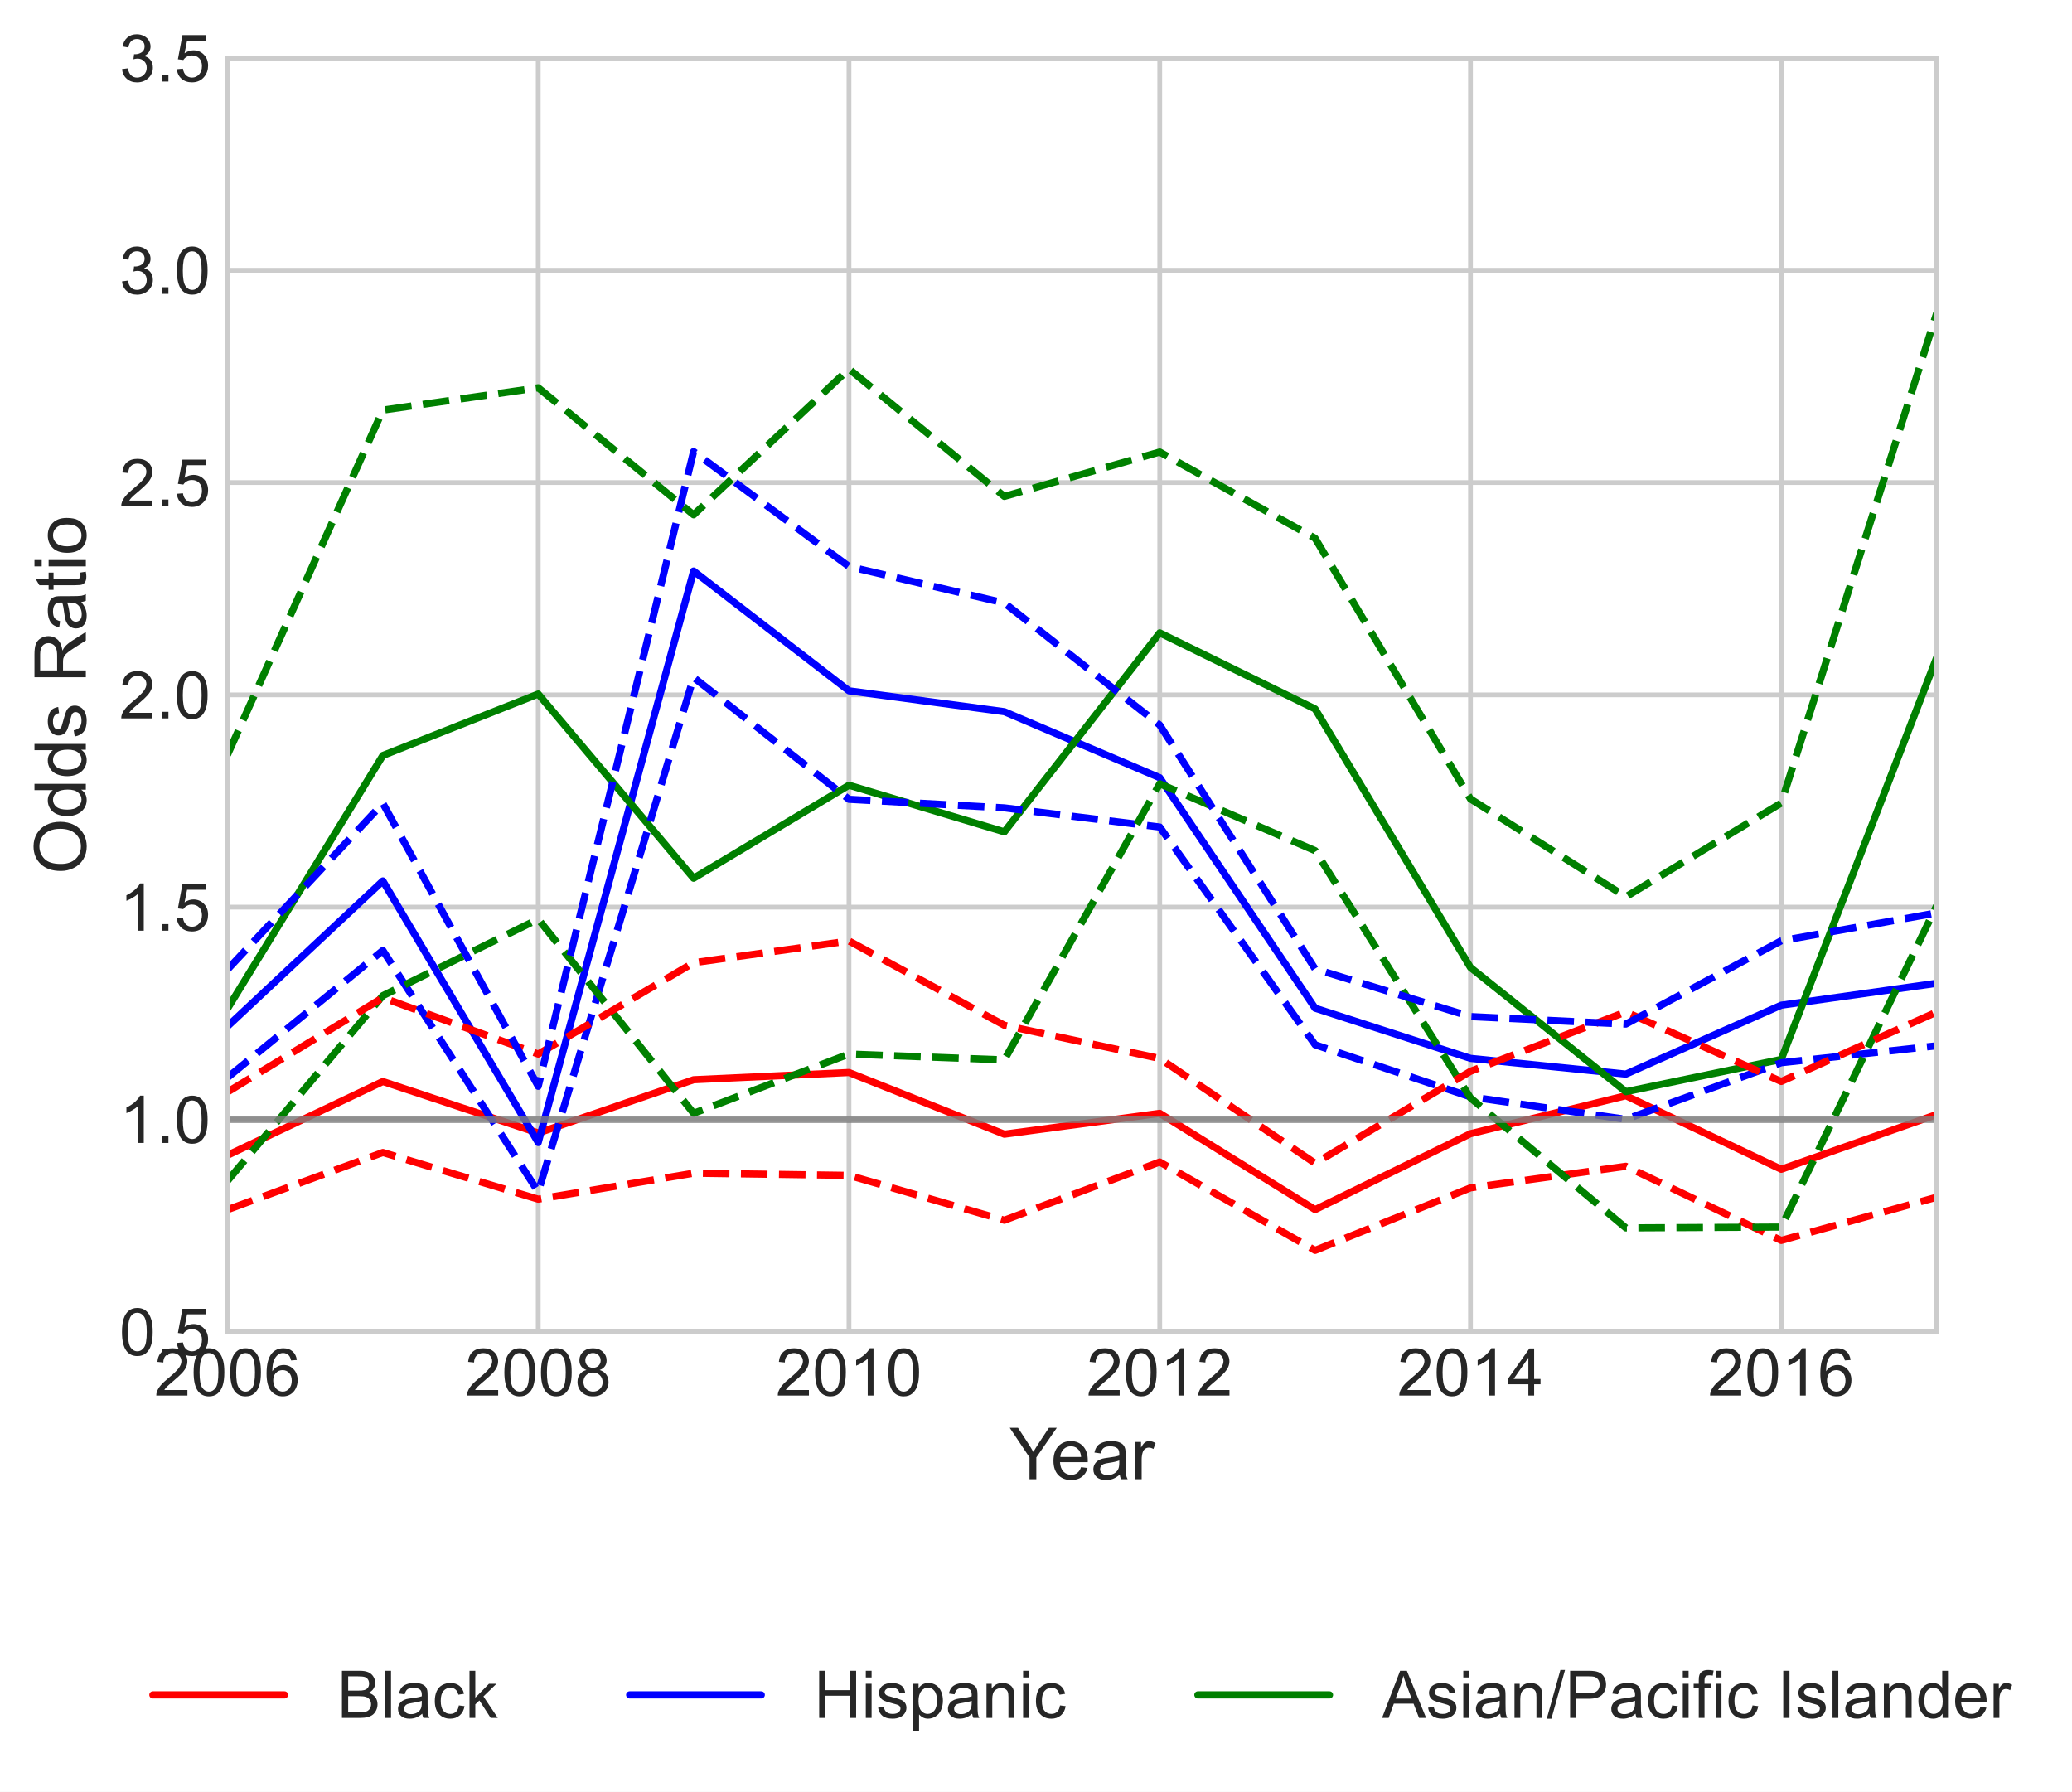
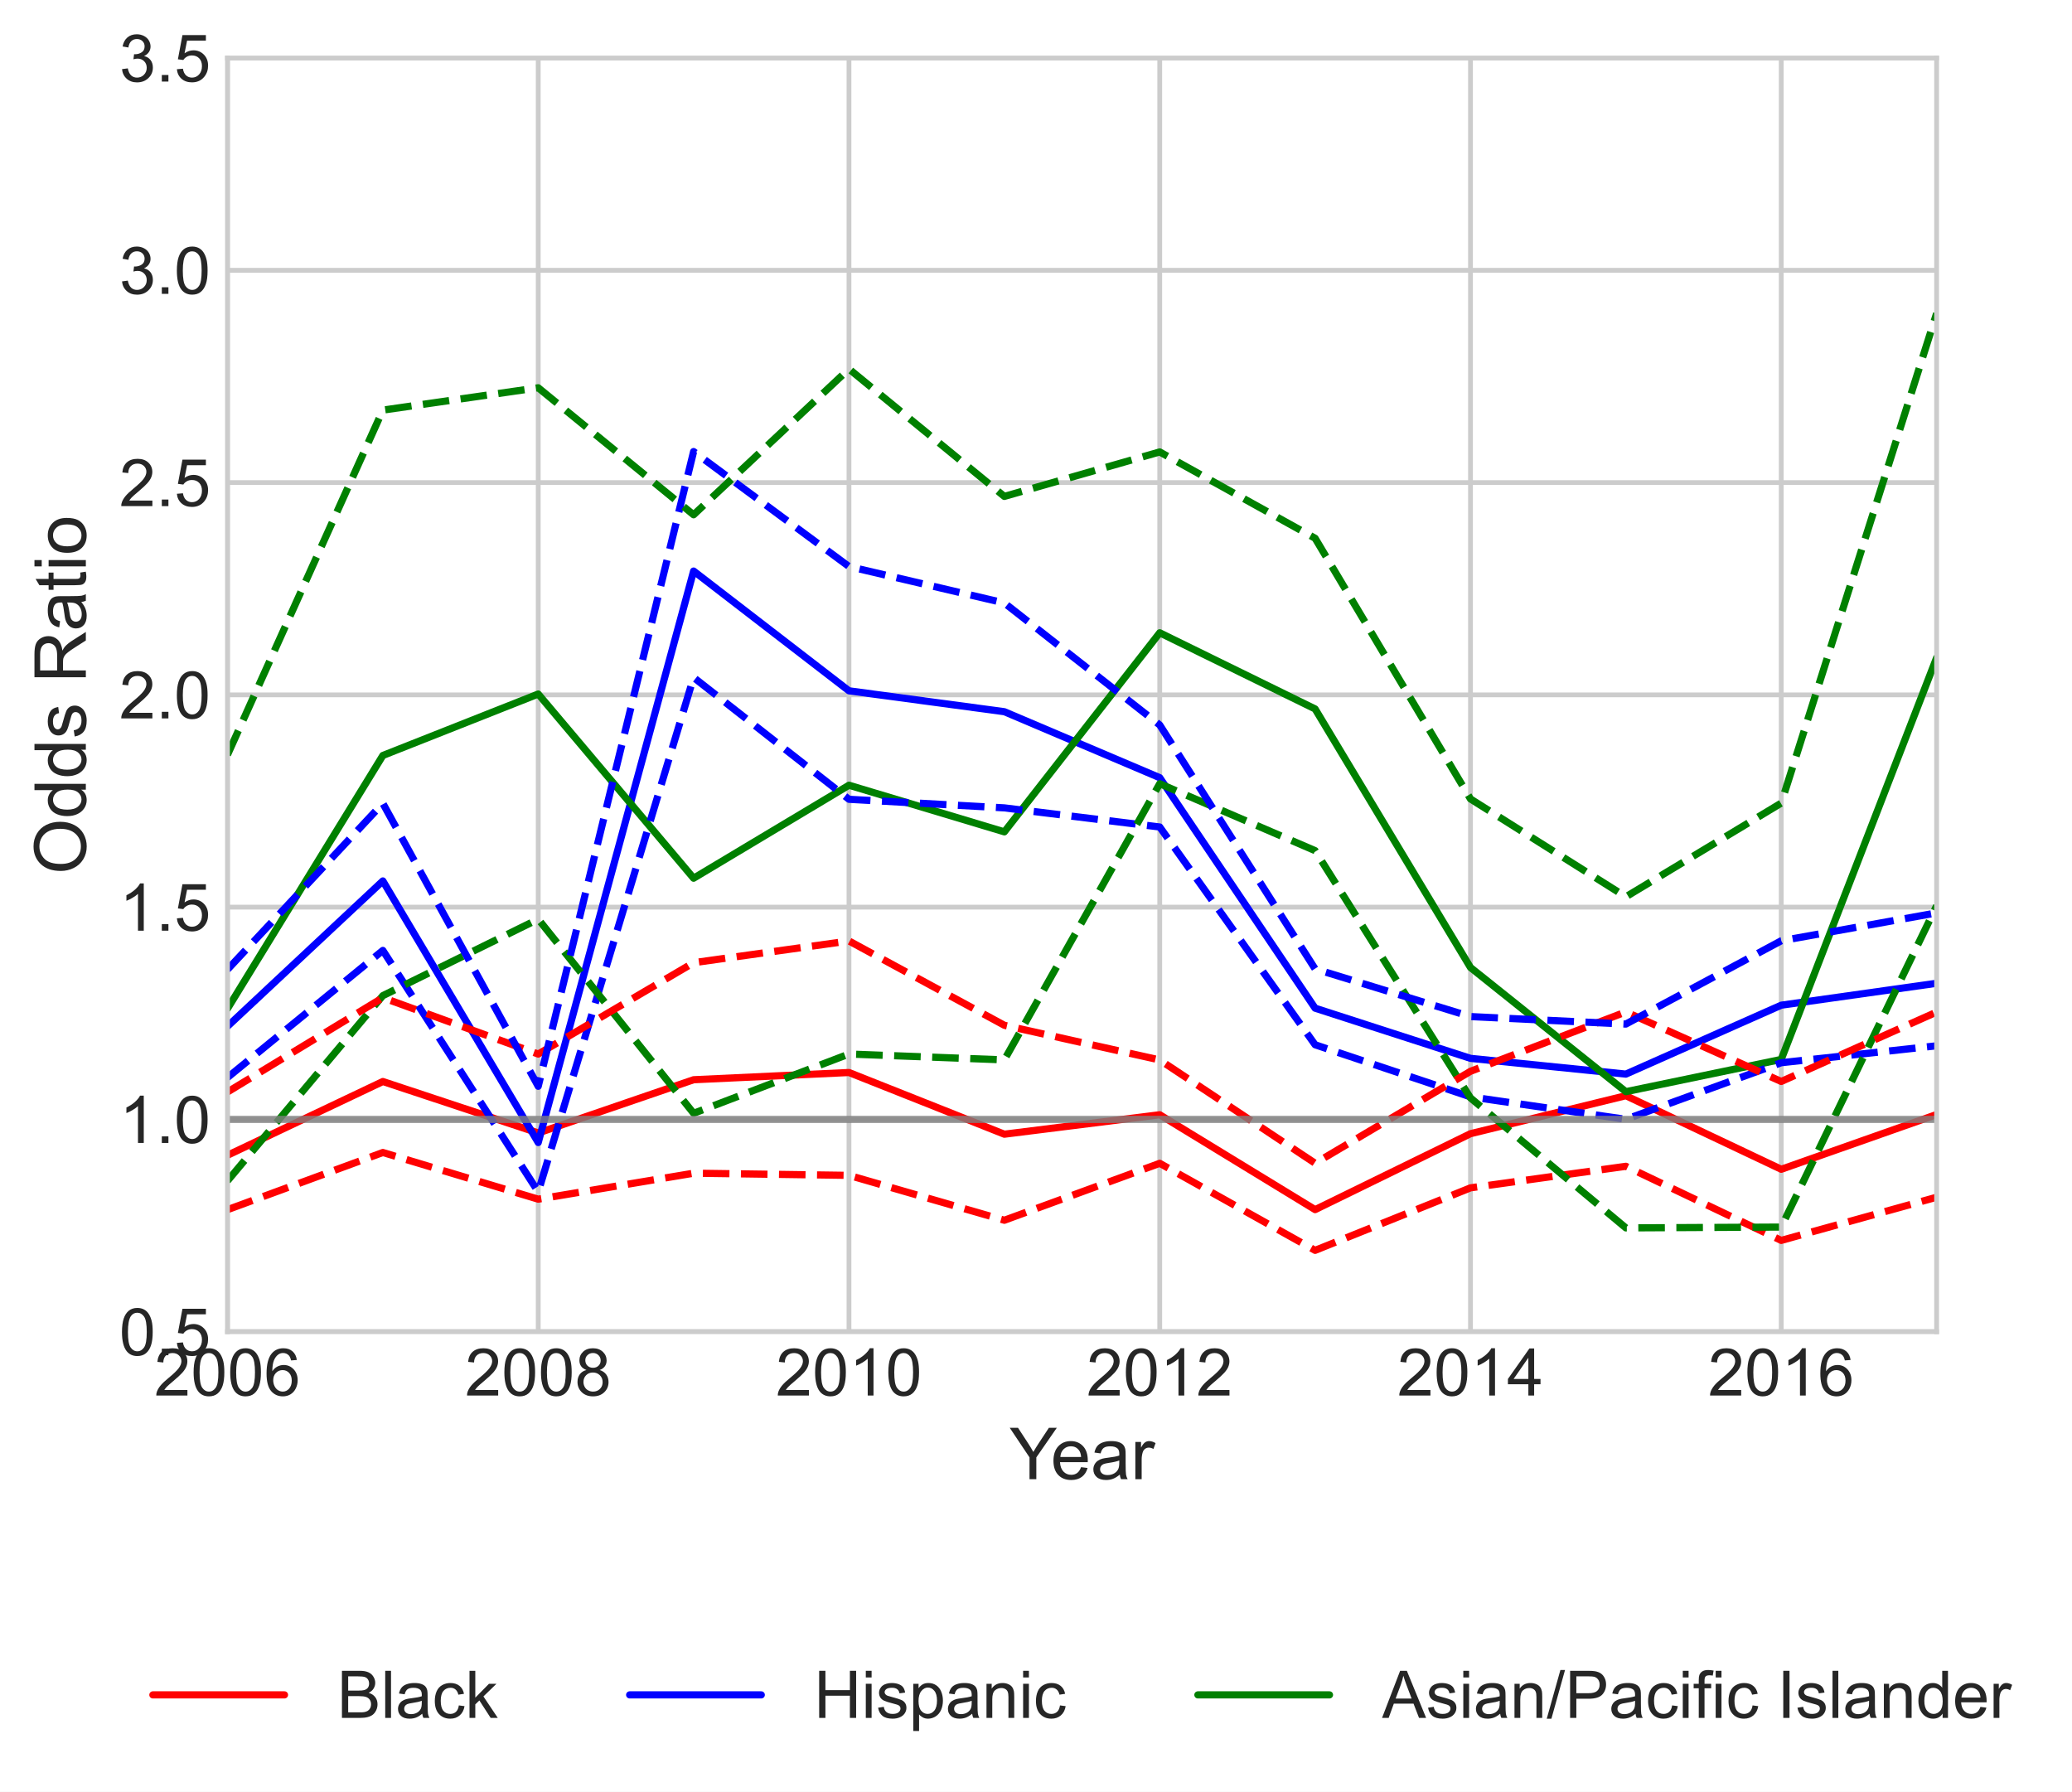
<svg xmlns="http://www.w3.org/2000/svg" xmlns:xlink="http://www.w3.org/1999/xlink" width="432.939pt" height="374.358pt" viewBox="0 0 432.939 374.358" version="1.1">
  <defs>
    <style type="text/css">*{stroke-linejoin: round; stroke-linecap: butt}</style>
  </defs>
  <g id="figure_1">
    <g id="patch_1">
      <path d="M 0 374.358  L 432.939 374.358  L 432.939 0  L 0 0  z " style="fill: #ffffff" />
    </g>
    <g id="axes_1">
      <g id="patch_2">
        <path d="M 47.53 278.233  L 404.65 278.233  L 404.65 12.121  L 47.53 12.121  z " style="fill: #ffffff" />
      </g>
      <g id="matplotlib.axis_1">
        <g id="xtick_1">
          <g id="line2d_1">
-             <path d="M 47.53 278.233  L 47.53 12.121  " clip-path="url(#pc01bcf1399)" style="fill: none; stroke: #cccccc; stroke-linecap: round" />
+             <path d="M 47.53 278.233  L 47.53 12.121  " clip-path="url(#p9bf1ddde35)" style="fill: none; stroke: #cccccc; stroke-linecap: round" />
          </g>
          <g id="text_1">
            <g style="fill: #262626" transform="translate(32.23789 291.575) scale(0.1375 -0.1375)">
              <defs>
                <path id="ArialMT-32" d="M 3222 541  L 3222 0  L 194 0  Q 188 203 259 391  Q 375 700 629 1000  Q 884 1300 1366 1694  Q 2113 2306 2375 2664  Q 2638 3022 2638 3341  Q 2638 3675 2398 3904  Q 2159 4134 1775 4134  Q 1369 4134 1125 3890  Q 881 3647 878 3216  L 300 3275  Q 359 3922 746 4261  Q 1134 4600 1788 4600  Q 2447 4600 2831 4234  Q 3216 3869 3216 3328  Q 3216 3053 3103 2787  Q 2991 2522 2730 2228  Q 2469 1934 1863 1422  Q 1356 997 1212 845  Q 1069 694 975 541  L 3222 541  z " transform="scale(0.015625)" />
                <path id="ArialMT-30" d="M 266 2259  Q 266 3072 433 3567  Q 600 4063 929 4331  Q 1259 4600 1759 4600  Q 2128 4600 2406 4451  Q 2684 4303 2865 4023  Q 3047 3744 3150 3342  Q 3253 2941 3253 2259  Q 3253 1453 3087 958  Q 2922 463 2592 192  Q 2263 -78 1759 -78  Q 1097 -78 719 397  Q 266 969 266 2259  z M 844 2259  Q 844 1131 1108 757  Q 1372 384 1759 384  Q 2147 384 2411 759  Q 2675 1134 2675 2259  Q 2675 3391 2411 3762  Q 2147 4134 1753 4134  Q 1366 4134 1134 3806  Q 844 3388 844 2259  z " transform="scale(0.015625)" />
                <path id="ArialMT-36" d="M 3184 3459  L 2625 3416  Q 2550 3747 2413 3897  Q 2184 4138 1850 4138  Q 1581 4138 1378 3988  Q 1113 3794 959 3422  Q 806 3050 800 2363  Q 1003 2672 1297 2822  Q 1591 2972 1913 2972  Q 2475 2972 2870 2558  Q 3266 2144 3266 1488  Q 3266 1056 3080 686  Q 2894 316 2569 119  Q 2244 -78 1831 -78  Q 1128 -78 684 439  Q 241 956 241 2144  Q 241 3472 731 4075  Q 1159 4600 1884 4600  Q 2425 4600 2770 4297  Q 3116 3994 3184 3459  z M 888 1484  Q 888 1194 1011 928  Q 1134 663 1356 523  Q 1578 384 1822 384  Q 2178 384 2434 671  Q 2691 959 2691 1453  Q 2691 1928 2437 2201  Q 2184 2475 1800 2475  Q 1419 2475 1153 2201  Q 888 1928 888 1484  z " transform="scale(0.015625)" />
              </defs>
              <use xlink:href="#ArialMT-32" />
              <use xlink:href="#ArialMT-30" x="55.615" />
              <use xlink:href="#ArialMT-30" x="111.23" />
              <use xlink:href="#ArialMT-36" x="166.846" />
            </g>
          </g>
        </g>
        <g id="xtick_2">
          <g id="line2d_2">
-             <path d="M 112.461 278.233  L 112.461 12.121  " clip-path="url(#pc01bcf1399)" style="fill: none; stroke: #cccccc; stroke-linecap: round" />
+             <path d="M 112.461 278.233  L 112.461 12.121  " clip-path="url(#p9bf1ddde35)" style="fill: none; stroke: #cccccc; stroke-linecap: round" />
          </g>
          <g id="text_2">
            <g style="fill: #262626" transform="translate(97.1688 291.575) scale(0.1375 -0.1375)">
              <defs>
                <path id="ArialMT-38" d="M 1131 2484  Q 781 2613 612 2850  Q 444 3088 444 3419  Q 444 3919 803 4259  Q 1163 4600 1759 4600  Q 2359 4600 2725 4251  Q 3091 3903 3091 3403  Q 3091 3084 2923 2848  Q 2756 2613 2416 2484  Q 2838 2347 3058 2040  Q 3278 1734 3278 1309  Q 3278 722 2862 322  Q 2447 -78 1769 -78  Q 1091 -78 675 323  Q 259 725 259 1325  Q 259 1772 486 2073  Q 713 2375 1131 2484  z M 1019 3438  Q 1019 3113 1228 2906  Q 1438 2700 1772 2700  Q 2097 2700 2305 2904  Q 2513 3109 2513 3406  Q 2513 3716 2298 3927  Q 2084 4138 1766 4138  Q 1444 4138 1231 3931  Q 1019 3725 1019 3438  z M 838 1322  Q 838 1081 952 856  Q 1066 631 1291 507  Q 1516 384 1775 384  Q 2178 384 2440 643  Q 2703 903 2703 1303  Q 2703 1709 2433 1975  Q 2163 2241 1756 2241  Q 1359 2241 1098 1978  Q 838 1716 838 1322  z " transform="scale(0.015625)" />
              </defs>
              <use xlink:href="#ArialMT-32" />
              <use xlink:href="#ArialMT-30" x="55.615" />
              <use xlink:href="#ArialMT-30" x="111.23" />
              <use xlink:href="#ArialMT-38" x="166.846" />
            </g>
          </g>
        </g>
        <g id="xtick_3">
          <g id="line2d_3">
-             <path d="M 177.392 278.233  L 177.392 12.121  " clip-path="url(#pc01bcf1399)" style="fill: none; stroke: #cccccc; stroke-linecap: round" />
+             <path d="M 177.392 278.233  L 177.392 12.121  " clip-path="url(#p9bf1ddde35)" style="fill: none; stroke: #cccccc; stroke-linecap: round" />
          </g>
          <g id="text_3">
            <g style="fill: #262626" transform="translate(162.0997 291.575) scale(0.1375 -0.1375)">
              <defs>
                <path id="ArialMT-31" d="M 2384 0  L 1822 0  L 1822 3584  Q 1619 3391 1289 3197  Q 959 3003 697 2906  L 697 3450  Q 1169 3672 1522 3987  Q 1875 4303 2022 4600  L 2384 4600  L 2384 0  z " transform="scale(0.015625)" />
              </defs>
              <use xlink:href="#ArialMT-32" />
              <use xlink:href="#ArialMT-30" x="55.615" />
              <use xlink:href="#ArialMT-31" x="111.23" />
              <use xlink:href="#ArialMT-30" x="166.846" />
            </g>
          </g>
        </g>
        <g id="xtick_4">
          <g id="line2d_4">
-             <path d="M 242.323 278.233  L 242.323 12.121  " clip-path="url(#pc01bcf1399)" style="fill: none; stroke: #cccccc; stroke-linecap: round" />
+             <path d="M 242.323 278.233  L 242.323 12.121  " clip-path="url(#p9bf1ddde35)" style="fill: none; stroke: #cccccc; stroke-linecap: round" />
          </g>
          <g id="text_4">
            <g style="fill: #262626" transform="translate(227.0306 291.575) scale(0.1375 -0.1375)">
              <use xlink:href="#ArialMT-32" />
              <use xlink:href="#ArialMT-30" x="55.615" />
              <use xlink:href="#ArialMT-31" x="111.23" />
              <use xlink:href="#ArialMT-32" x="166.846" />
            </g>
          </g>
        </g>
        <g id="xtick_5">
          <g id="line2d_5">
-             <path d="M 307.254 278.233  L 307.254 12.121  " clip-path="url(#pc01bcf1399)" style="fill: none; stroke: #cccccc; stroke-linecap: round" />
+             <path d="M 307.254 278.233  L 307.254 12.121  " clip-path="url(#p9bf1ddde35)" style="fill: none; stroke: #cccccc; stroke-linecap: round" />
          </g>
          <g id="text_5">
            <g style="fill: #262626" transform="translate(291.9615 291.575) scale(0.1375 -0.1375)">
              <defs>
                <path id="ArialMT-34" d="M 2069 0  L 2069 1097  L 81 1097  L 81 1613  L 2172 4581  L 2631 4581  L 2631 1613  L 3250 1613  L 3250 1097  L 2631 1097  L 2631 0  L 2069 0  z M 2069 1613  L 2069 3678  L 634 1613  L 2069 1613  z " transform="scale(0.015625)" />
              </defs>
              <use xlink:href="#ArialMT-32" />
              <use xlink:href="#ArialMT-30" x="55.615" />
              <use xlink:href="#ArialMT-31" x="111.23" />
              <use xlink:href="#ArialMT-34" x="166.846" />
            </g>
          </g>
        </g>
        <g id="xtick_6">
          <g id="line2d_6">
-             <path d="M 372.185 278.233  L 372.185 12.121  " clip-path="url(#pc01bcf1399)" style="fill: none; stroke: #cccccc; stroke-linecap: round" />
+             <path d="M 372.185 278.233  L 372.185 12.121  " clip-path="url(#p9bf1ddde35)" style="fill: none; stroke: #cccccc; stroke-linecap: round" />
          </g>
          <g id="text_6">
            <g style="fill: #262626" transform="translate(356.8924 291.575) scale(0.1375 -0.1375)">
              <use xlink:href="#ArialMT-32" />
              <use xlink:href="#ArialMT-30" x="55.615" />
              <use xlink:href="#ArialMT-31" x="111.23" />
              <use xlink:href="#ArialMT-36" x="166.846" />
            </g>
          </g>
        </g>
        <g id="text_7">
          <g style="fill: #262626" transform="translate(210.9334 309.0445) scale(0.15 -0.15)">
            <defs>
              <path id="ArialMT-59" d="M 1784 0  L 1784 1941  L 19 4581  L 756 4581  L 1659 3200  Q 1909 2813 2125 2425  Q 2331 2784 2625 3234  L 3513 4581  L 4219 4581  L 2391 1941  L 2391 0  L 1784 0  z " transform="scale(0.015625)" />
              <path id="ArialMT-65" d="M 2694 1069  L 3275 997  Q 3138 488 2766 206  Q 2394 -75 1816 -75  Q 1088 -75 661 373  Q 234 822 234 1631  Q 234 2469 665 2931  Q 1097 3394 1784 3394  Q 2450 3394 2872 2941  Q 3294 2488 3294 1666  Q 3294 1616 3291 1516  L 816 1516  Q 847 969 1125 678  Q 1403 388 1819 388  Q 2128 388 2347 550  Q 2566 713 2694 1069  z M 847 1978  L 2700 1978  Q 2663 2397 2488 2606  Q 2219 2931 1791 2931  Q 1403 2931 1139 2672  Q 875 2413 847 1978  z " transform="scale(0.015625)" />
              <path id="ArialMT-61" d="M 2588 409  Q 2275 144 1986 34  Q 1697 -75 1366 -75  Q 819 -75 525 192  Q 231 459 231 875  Q 231 1119 342 1320  Q 453 1522 633 1644  Q 813 1766 1038 1828  Q 1203 1872 1538 1913  Q 2219 1994 2541 2106  Q 2544 2222 2544 2253  Q 2544 2597 2384 2738  Q 2169 2928 1744 2928  Q 1347 2928 1158 2789  Q 969 2650 878 2297  L 328 2372  Q 403 2725 575 2942  Q 747 3159 1072 3276  Q 1397 3394 1825 3394  Q 2250 3394 2515 3294  Q 2781 3194 2906 3042  Q 3031 2891 3081 2659  Q 3109 2516 3109 2141  L 3109 1391  Q 3109 606 3145 398  Q 3181 191 3288 0  L 2700 0  Q 2613 175 2588 409  z M 2541 1666  Q 2234 1541 1622 1453  Q 1275 1403 1131 1340  Q 988 1278 909 1158  Q 831 1038 831 891  Q 831 666 1001 516  Q 1172 366 1500 366  Q 1825 366 2078 508  Q 2331 650 2450 897  Q 2541 1088 2541 1459  L 2541 1666  z " transform="scale(0.015625)" />
              <path id="ArialMT-72" d="M 416 0  L 416 3319  L 922 3319  L 922 2816  Q 1116 3169 1280 3281  Q 1444 3394 1641 3394  Q 1925 3394 2219 3213  L 2025 2691  Q 1819 2813 1613 2813  Q 1428 2813 1281 2702  Q 1134 2591 1072 2394  Q 978 2094 978 1738  L 978 0  L 416 0  z " transform="scale(0.015625)" />
            </defs>
            <use xlink:href="#ArialMT-59" />
            <use xlink:href="#ArialMT-65" x="57.574" />
            <use xlink:href="#ArialMT-61" x="113.189" />
            <use xlink:href="#ArialMT-72" x="168.805" />
          </g>
        </g>
      </g>
      <g id="matplotlib.axis_2">
        <g id="ytick_1">
          <g id="line2d_7">
-             <path d="M 47.53 278.233  L 404.65 278.233  " clip-path="url(#pc01bcf1399)" style="fill: none; stroke: #cccccc; stroke-linecap: round" />
+             <path d="M 47.53 278.233  L 404.65 278.233  " clip-path="url(#p9bf1ddde35)" style="fill: none; stroke: #cccccc; stroke-linecap: round" />
          </g>
          <g id="text_8">
            <g style="fill: #262626" transform="translate(24.91797 283.154) scale(0.1375 -0.1375)">
              <defs>
                <path id="ArialMT-2e" d="M 581 0  L 581 641  L 1222 641  L 1222 0  L 581 0  z " transform="scale(0.015625)" />
                <path id="ArialMT-35" d="M 266 1200  L 856 1250  Q 922 819 1161 601  Q 1400 384 1738 384  Q 2144 384 2425 690  Q 2706 997 2706 1503  Q 2706 1984 2436 2262  Q 2166 2541 1728 2541  Q 1456 2541 1237 2417  Q 1019 2294 894 2097  L 366 2166  L 809 4519  L 3088 4519  L 3088 3981  L 1259 3981  L 1013 2750  Q 1425 3038 1878 3038  Q 2478 3038 2890 2622  Q 3303 2206 3303 1553  Q 3303 931 2941 478  Q 2500 -78 1738 -78  Q 1113 -78 717 272  Q 322 622 266 1200  z " transform="scale(0.015625)" />
              </defs>
              <use xlink:href="#ArialMT-30" />
              <use xlink:href="#ArialMT-2e" x="55.615" />
              <use xlink:href="#ArialMT-35" x="83.398" />
            </g>
          </g>
        </g>
        <g id="ytick_2">
          <g id="line2d_8">
-             <path d="M 47.53 233.881  L 404.65 233.881  " clip-path="url(#pc01bcf1399)" style="fill: none; stroke: #cccccc; stroke-linecap: round" />
+             <path d="M 47.53 233.881  L 404.65 233.881  " clip-path="url(#p9bf1ddde35)" style="fill: none; stroke: #cccccc; stroke-linecap: round" />
          </g>
          <g id="text_9">
            <g style="fill: #262626" transform="translate(24.91797 238.802) scale(0.1375 -0.1375)">
              <use xlink:href="#ArialMT-31" />
              <use xlink:href="#ArialMT-2e" x="55.615" />
              <use xlink:href="#ArialMT-30" x="83.398" />
            </g>
          </g>
        </g>
        <g id="ytick_3">
          <g id="line2d_9">
-             <path d="M 47.53 189.529  L 404.65 189.529  " clip-path="url(#pc01bcf1399)" style="fill: none; stroke: #cccccc; stroke-linecap: round" />
+             <path d="M 47.53 189.529  L 404.65 189.529  " clip-path="url(#p9bf1ddde35)" style="fill: none; stroke: #cccccc; stroke-linecap: round" />
          </g>
          <g id="text_10">
            <g style="fill: #262626" transform="translate(24.91797 194.45) scale(0.1375 -0.1375)">
              <use xlink:href="#ArialMT-31" />
              <use xlink:href="#ArialMT-2e" x="55.615" />
              <use xlink:href="#ArialMT-35" x="83.398" />
            </g>
          </g>
        </g>
        <g id="ytick_4">
          <g id="line2d_10">
-             <path d="M 47.53 145.177  L 404.65 145.177  " clip-path="url(#pc01bcf1399)" style="fill: none; stroke: #cccccc; stroke-linecap: round" />
+             <path d="M 47.53 145.177  L 404.65 145.177  " clip-path="url(#p9bf1ddde35)" style="fill: none; stroke: #cccccc; stroke-linecap: round" />
          </g>
          <g id="text_11">
            <g style="fill: #262626" transform="translate(24.91797 150.098) scale(0.1375 -0.1375)">
              <use xlink:href="#ArialMT-32" />
              <use xlink:href="#ArialMT-2e" x="55.615" />
              <use xlink:href="#ArialMT-30" x="83.398" />
            </g>
          </g>
        </g>
        <g id="ytick_5">
          <g id="line2d_11">
-             <path d="M 47.53 100.825  L 404.65 100.825  " clip-path="url(#pc01bcf1399)" style="fill: none; stroke: #cccccc; stroke-linecap: round" />
+             <path d="M 47.53 100.825  L 404.65 100.825  " clip-path="url(#p9bf1ddde35)" style="fill: none; stroke: #cccccc; stroke-linecap: round" />
          </g>
          <g id="text_12">
            <g style="fill: #262626" transform="translate(24.91797 105.746) scale(0.1375 -0.1375)">
              <use xlink:href="#ArialMT-32" />
              <use xlink:href="#ArialMT-2e" x="55.615" />
              <use xlink:href="#ArialMT-35" x="83.398" />
            </g>
          </g>
        </g>
        <g id="ytick_6">
          <g id="line2d_12">
-             <path d="M 47.53 56.473  L 404.65 56.473  " clip-path="url(#pc01bcf1399)" style="fill: none; stroke: #cccccc; stroke-linecap: round" />
+             <path d="M 47.53 56.473  L 404.65 56.473  " clip-path="url(#p9bf1ddde35)" style="fill: none; stroke: #cccccc; stroke-linecap: round" />
          </g>
          <g id="text_13">
            <g style="fill: #262626" transform="translate(24.91797 61.39399) scale(0.1375 -0.1375)">
              <defs>
                <path id="ArialMT-33" d="M 269 1209  L 831 1284  Q 928 806 1161 595  Q 1394 384 1728 384  Q 2125 384 2398 659  Q 2672 934 2672 1341  Q 2672 1728 2419 1979  Q 2166 2231 1775 2231  Q 1616 2231 1378 2169  L 1441 2663  Q 1497 2656 1531 2656  Q 1891 2656 2178 2843  Q 2466 3031 2466 3422  Q 2466 3731 2256 3934  Q 2047 4138 1716 4138  Q 1388 4138 1169 3931  Q 950 3725 888 3313  L 325 3413  Q 428 3978 793 4289  Q 1159 4600 1703 4600  Q 2078 4600 2393 4439  Q 2709 4278 2876 4000  Q 3044 3722 3044 3409  Q 3044 3113 2884 2869  Q 2725 2625 2413 2481  Q 2819 2388 3044 2092  Q 3269 1797 3269 1353  Q 3269 753 2831 336  Q 2394 -81 1725 -81  Q 1122 -81 723 278  Q 325 638 269 1209  z " transform="scale(0.015625)" />
              </defs>
              <use xlink:href="#ArialMT-33" />
              <use xlink:href="#ArialMT-2e" x="55.615" />
              <use xlink:href="#ArialMT-30" x="83.398" />
            </g>
          </g>
        </g>
        <g id="ytick_7">
          <g id="line2d_13">
-             <path d="M 47.53 12.121  L 404.65 12.121  " clip-path="url(#pc01bcf1399)" style="fill: none; stroke: #cccccc; stroke-linecap: round" />
+             <path d="M 47.53 12.121  L 404.65 12.121  " clip-path="url(#p9bf1ddde35)" style="fill: none; stroke: #cccccc; stroke-linecap: round" />
          </g>
          <g id="text_14">
            <g style="fill: #262626" transform="translate(24.91797 17.04199) scale(0.1375 -0.1375)">
              <use xlink:href="#ArialMT-33" />
              <use xlink:href="#ArialMT-2e" x="55.615" />
              <use xlink:href="#ArialMT-35" x="83.398" />
            </g>
          </g>
        </g>
        <g id="text_15">
          <g style="fill: #262626" transform="translate(17.93672 182.6934) rotate(-90) scale(0.15 -0.15)">
            <defs>
              <path id="ArialMT-4f" d="M 309 2231  Q 309 3372 921 4017  Q 1534 4663 2503 4663  Q 3138 4663 3647 4359  Q 4156 4056 4423 3514  Q 4691 2972 4691 2284  Q 4691 1588 4409 1038  Q 4128 488 3612 205  Q 3097 -78 2500 -78  Q 1853 -78 1343 234  Q 834 547 571 1087  Q 309 1628 309 2231  z M 934 2222  Q 934 1394 1379 917  Q 1825 441 2497 441  Q 3181 441 3623 922  Q 4066 1403 4066 2288  Q 4066 2847 3877 3264  Q 3688 3681 3323 3911  Q 2959 4141 2506 4141  Q 1863 4141 1398 3698  Q 934 3256 934 2222  z " transform="scale(0.015625)" />
              <path id="ArialMT-64" d="M 2575 0  L 2575 419  Q 2259 -75 1647 -75  Q 1250 -75 917 144  Q 584 363 401 755  Q 219 1147 219 1656  Q 219 2153 384 2558  Q 550 2963 881 3178  Q 1213 3394 1622 3394  Q 1922 3394 2156 3267  Q 2391 3141 2538 2938  L 2538 4581  L 3097 4581  L 3097 0  L 2575 0  z M 797 1656  Q 797 1019 1065 703  Q 1334 388 1700 388  Q 2069 388 2326 689  Q 2584 991 2584 1609  Q 2584 2291 2321 2609  Q 2059 2928 1675 2928  Q 1300 2928 1048 2622  Q 797 2316 797 1656  z " transform="scale(0.015625)" />
              <path id="ArialMT-73" d="M 197 991  L 753 1078  Q 800 744 1014 566  Q 1228 388 1613 388  Q 2000 388 2187 545  Q 2375 703 2375 916  Q 2375 1106 2209 1216  Q 2094 1291 1634 1406  Q 1016 1563 777 1677  Q 538 1791 414 1992  Q 291 2194 291 2438  Q 291 2659 392 2848  Q 494 3038 669 3163  Q 800 3259 1026 3326  Q 1253 3394 1513 3394  Q 1903 3394 2198 3281  Q 2494 3169 2634 2976  Q 2775 2784 2828 2463  L 2278 2388  Q 2241 2644 2061 2787  Q 1881 2931 1553 2931  Q 1166 2931 1000 2803  Q 834 2675 834 2503  Q 834 2394 903 2306  Q 972 2216 1119 2156  Q 1203 2125 1616 2013  Q 2213 1853 2448 1751  Q 2684 1650 2818 1456  Q 2953 1263 2953 975  Q 2953 694 2789 445  Q 2625 197 2315 61  Q 2006 -75 1616 -75  Q 969 -75 630 194  Q 291 463 197 991  z " transform="scale(0.015625)" />
              <path id="ArialMT-20" transform="scale(0.015625)" />
              <path id="ArialMT-52" d="M 503 0  L 503 4581  L 2534 4581  Q 3147 4581 3465 4457  Q 3784 4334 3975 4021  Q 4166 3709 4166 3331  Q 4166 2844 3850 2509  Q 3534 2175 2875 2084  Q 3116 1969 3241 1856  Q 3506 1613 3744 1247  L 4541 0  L 3778 0  L 3172 953  Q 2906 1366 2734 1584  Q 2563 1803 2427 1890  Q 2291 1978 2150 2013  Q 2047 2034 1813 2034  L 1109 2034  L 1109 0  L 503 0  z M 1109 2559  L 2413 2559  Q 2828 2559 3062 2645  Q 3297 2731 3419 2920  Q 3541 3109 3541 3331  Q 3541 3656 3305 3865  Q 3069 4075 2559 4075  L 1109 4075  L 1109 2559  z " transform="scale(0.015625)" />
              <path id="ArialMT-74" d="M 1650 503  L 1731 6  Q 1494 -44 1306 -44  Q 1000 -44 831 53  Q 663 150 594 308  Q 525 466 525 972  L 525 2881  L 113 2881  L 113 3319  L 525 3319  L 525 4141  L 1084 4478  L 1084 3319  L 1650 3319  L 1650 2881  L 1084 2881  L 1084 941  Q 1084 700 1114 631  Q 1144 563 1211 522  Q 1278 481 1403 481  Q 1497 481 1650 503  z " transform="scale(0.015625)" />
              <path id="ArialMT-69" d="M 425 3934  L 425 4581  L 988 4581  L 988 3934  L 425 3934  z M 425 0  L 425 3319  L 988 3319  L 988 0  L 425 0  z " transform="scale(0.015625)" />
              <path id="ArialMT-6f" d="M 213 1659  Q 213 2581 725 3025  Q 1153 3394 1769 3394  Q 2453 3394 2887 2945  Q 3322 2497 3322 1706  Q 3322 1066 3130 698  Q 2938 331 2570 128  Q 2203 -75 1769 -75  Q 1072 -75 642 372  Q 213 819 213 1659  z M 791 1659  Q 791 1022 1069 705  Q 1347 388 1769 388  Q 2188 388 2466 706  Q 2744 1025 2744 1678  Q 2744 2294 2464 2611  Q 2184 2928 1769 2928  Q 1347 2928 1069 2612  Q 791 2297 791 1659  z " transform="scale(0.015625)" />
            </defs>
            <use xlink:href="#ArialMT-4f" />
            <use xlink:href="#ArialMT-64" x="77.783" />
            <use xlink:href="#ArialMT-64" x="133.398" />
            <use xlink:href="#ArialMT-73" x="189.014" />
            <use xlink:href="#ArialMT-20" x="239.014" />
            <use xlink:href="#ArialMT-52" x="266.797" />
            <use xlink:href="#ArialMT-61" x="339.014" />
            <use xlink:href="#ArialMT-74" x="394.629" />
            <use xlink:href="#ArialMT-69" x="422.412" />
            <use xlink:href="#ArialMT-6f" x="444.629" />
          </g>
        </g>
      </g>
      <g id="PolyCollection_1" />
      <g id="PolyCollection_2" />
      <g id="PolyCollection_3" />
      <g id="PolyCollection_4" />
      <g id="PolyCollection_5" />
      <g id="PolyCollection_6" />
      <g id="PolyCollection_7" />
      <g id="PolyCollection_8" />
      <g id="PolyCollection_9" />
      <g id="line2d_14">
-         <path d="M 47.53 241.374  L 79.996 225.963  L 112.461 236.715  L 144.927 225.59  L 177.392 224.08  L 209.858 236.97  L 242.323 232.611  L 274.789 252.729  L 307.254 236.865  L 339.72 228.925  L 372.185 244.3  L 404.65 232.858  " clip-path="url(#pc01bcf1399)" style="fill: none; stroke: #ff0000; stroke-width: 1.5; stroke-linecap: round" />
+         <path d="M 47.53 241.374  L 79.996 225.963  L 112.461 236.715  L 144.927 225.59  L 177.392 224.08  L 209.858 236.97  L 242.323 232.906  L 274.789 252.729  L 307.254 236.865  L 339.72 228.925  L 372.185 244.3  L 404.65 232.858  " clip-path="url(#p9bf1ddde35)" style="fill: none; stroke: #ff0000; stroke-width: 1.5; stroke-linecap: round" />
      </g>
      <g id="line2d_15">
-         <path d="M 47.53 214.438  L 79.996 184.057  L 112.461 238.71  L 144.927 119.31  L 177.392 144.334  L 209.858 148.697  L 242.323 162.486  L 274.789 210.639  L 307.254 221.124  L 339.72 224.413  L 372.185 210.016  L 404.65 205.437  " clip-path="url(#pc01bcf1399)" style="fill: none; stroke: #0000ff; stroke-width: 1.5; stroke-linecap: round" />
+         <path d="M 47.53 214.438  L 79.996 184.057  L 112.461 238.71  L 144.927 119.31  L 177.392 144.334  L 209.858 148.697  L 242.323 162.482  L 274.789 210.639  L 307.254 221.124  L 339.72 224.413  L 372.185 210.016  L 404.65 205.437  " clip-path="url(#p9bf1ddde35)" style="fill: none; stroke: #0000ff; stroke-width: 1.5; stroke-linecap: round" />
      </g>
      <g id="line2d_16">
-         <path d="M 47.53 210.744  L 79.996 157.843  L 112.461 145.005  L 144.927 183.487  L 177.392 164.057  L 209.858 173.8  L 242.323 132.224  L 274.789 148.117  L 307.254 202.144  L 339.72 228.089  L 372.185 221.347  L 404.65 137.432  " clip-path="url(#pc01bcf1399)" style="fill: none; stroke: #008000; stroke-width: 1.5; stroke-linecap: round" />
+         <path d="M 47.53 210.744  L 79.996 157.843  L 112.461 145.005  L 144.927 183.487  L 177.392 164.057  L 209.858 173.8  L 242.323 132.208  L 274.789 148.117  L 307.254 202.144  L 339.72 228.089  L 372.185 221.347  L 404.65 137.432  " clip-path="url(#p9bf1ddde35)" style="fill: none; stroke: #008000; stroke-width: 1.5; stroke-linecap: round" />
      </g>
      <g id="line2d_17">
-         <path d="M 47.53 252.743  L 79.996 240.793  L 112.461 250.547  L 144.927 245.117  L 177.392 245.569  L 209.858 254.949  L 242.323 242.779  L 274.789 261.239  L 307.254 248.18  L 339.72 243.676  L 372.185 259.163  L 404.65 250.14  " clip-path="url(#pc01bcf1399)" style="fill: none; stroke-dasharray: 5.55,2.4; stroke-dashoffset: 0; stroke: #ff0000; stroke-width: 1.5" />
+         <path d="M 47.53 252.743  L 79.996 240.793  L 112.461 250.547  L 144.927 245.117  L 177.392 245.569  L 209.858 254.949  L 242.323 243.054  L 274.789 261.239  L 307.254 248.18  L 339.72 243.676  L 372.185 259.163  L 404.65 250.14  " clip-path="url(#p9bf1ddde35)" style="fill: none; stroke-dasharray: 5.55,2.4; stroke-dashoffset: 0; stroke: #ff0000; stroke-width: 1.5" />
      </g>
      <g id="line2d_18">
-         <path d="M 47.53 225.135  L 79.996 198.574  L 112.461 249.017  L 144.927 141.544  L 177.392 166.998  L 209.858 168.791  L 242.323 172.788  L 274.789 218.283  L 307.254 229.164  L 339.72 233.861  L 372.185 222.037  L 404.65 218.501  " clip-path="url(#pc01bcf1399)" style="fill: none; stroke-dasharray: 5.55,2.4; stroke-dashoffset: 0; stroke: #0000ff; stroke-width: 1.5" />
+         <path d="M 47.53 225.135  L 79.996 198.574  L 112.461 249.017  L 144.927 141.544  L 177.392 166.998  L 209.858 168.791  L 242.323 172.784  L 274.789 218.283  L 307.254 229.164  L 339.72 233.861  L 372.185 222.037  L 404.65 218.501  " clip-path="url(#p9bf1ddde35)" style="fill: none; stroke-dasharray: 5.55,2.4; stroke-dashoffset: 0; stroke: #0000ff; stroke-width: 1.5" />
      </g>
      <g id="line2d_19">
-         <path d="M 47.53 246.722  L 79.996 208.022  L 112.461 192.043  L 144.927 232.606  L 177.392 220.218  L 209.858 221.443  L 242.323 163.749  L 274.789 177.725  L 307.254 229.393  L 339.72 256.546  L 372.185 256.373  L 404.65 189.248  " clip-path="url(#pc01bcf1399)" style="fill: none; stroke-dasharray: 5.55,2.4; stroke-dashoffset: 0; stroke: #008000; stroke-width: 1.5" />
+         <path d="M 47.53 246.722  L 79.996 208.022  L 112.461 192.043  L 144.927 232.606  L 177.392 220.218  L 209.858 221.443  L 242.323 163.736  L 274.789 177.725  L 307.254 229.393  L 339.72 256.546  L 372.185 256.373  L 404.65 189.248  " clip-path="url(#p9bf1ddde35)" style="fill: none; stroke-dasharray: 5.55,2.4; stroke-dashoffset: 0; stroke: #008000; stroke-width: 1.5" />
      </g>
      <g id="line2d_20">
-         <path d="M 47.53 228.155  L 79.996 208.444  L 112.461 220.226  L 144.927 201.14  L 177.392 196.595  L 209.858 214.212  L 242.323 221.147  L 274.789 243.039  L 307.254 223.829  L 339.72 211.417  L 372.185 225.954  L 404.65 211.453  " clip-path="url(#pc01bcf1399)" style="fill: none; stroke-dasharray: 5.55,2.4; stroke-dashoffset: 0; stroke: #ff0000; stroke-width: 1.5" />
+         <path d="M 47.53 228.155  L 79.996 208.444  L 112.461 220.226  L 144.927 201.14  L 177.392 196.595  L 209.858 214.212  L 242.323 221.462  L 274.789 243.039  L 307.254 223.829  L 339.72 211.417  L 372.185 225.954  L 404.65 211.453  " clip-path="url(#p9bf1ddde35)" style="fill: none; stroke-dasharray: 5.55,2.4; stroke-dashoffset: 0; stroke: #ff0000; stroke-width: 1.5" />
      </g>
      <g id="line2d_21">
-         <path d="M 47.53 202.567  L 79.996 167.842  L 112.461 226.959  L 144.927 94.346  L 177.392 118.367  L 209.858 125.978  L 242.323 151.476  L 274.789 202.436  L 307.254 212.393  L 339.72 213.959  L 372.185 196.558  L 404.65 190.733  " clip-path="url(#pc01bcf1399)" style="fill: none; stroke-dasharray: 5.55,2.4; stroke-dashoffset: 0; stroke: #0000ff; stroke-width: 1.5" />
+         <path d="M 47.53 202.567  L 79.996 167.842  L 112.461 226.959  L 144.927 94.346  L 177.392 118.367  L 209.858 125.978  L 242.323 151.471  L 274.789 202.436  L 307.254 212.393  L 339.72 213.959  L 372.185 196.558  L 404.65 190.733  " clip-path="url(#p9bf1ddde35)" style="fill: none; stroke-dasharray: 5.55,2.4; stroke-dashoffset: 0; stroke: #0000ff; stroke-width: 1.5" />
      </g>
      <g id="line2d_22">
-         <path d="M 47.53 157.705  L 79.996 85.687  L 112.461 81.017  L 144.927 107.554  L 177.392 77.086  L 209.858 103.715  L 242.323 94.441  L 274.789 112.457  L 307.254 166.926  L 339.72 187.368  L 372.185 167.792  L 404.65 65.48  " clip-path="url(#pc01bcf1399)" style="fill: none; stroke-dasharray: 5.55,2.4; stroke-dashoffset: 0; stroke: #008000; stroke-width: 1.5" />
+         <path d="M 47.53 157.705  L 79.996 85.687  L 112.461 81.017  L 144.927 107.554  L 177.392 77.086  L 209.858 103.715  L 242.323 94.423  L 274.789 112.457  L 307.254 166.926  L 339.72 187.368  L 372.185 167.792  L 404.65 65.48  " clip-path="url(#p9bf1ddde35)" style="fill: none; stroke-dasharray: 5.55,2.4; stroke-dashoffset: 0; stroke: #008000; stroke-width: 1.5" />
      </g>
      <g id="line2d_23">
-         <path d="M 47.53 233.881  L 404.65 233.881  " clip-path="url(#pc01bcf1399)" style="fill: none; stroke: #808080; stroke-opacity: 0.8; stroke-width: 1.5; stroke-linecap: round" />
+         <path d="M 47.53 233.881  L 404.65 233.881  " clip-path="url(#p9bf1ddde35)" style="fill: none; stroke: #808080; stroke-opacity: 0.8; stroke-width: 1.5; stroke-linecap: round" />
      </g>
      <g id="patch_3">
        <path d="M 47.53 278.233  L 47.53 12.121  " style="fill: none; stroke: #cccccc; stroke-linejoin: miter; stroke-linecap: square" />
      </g>
      <g id="patch_4">
        <path d="M 404.65 278.233  L 404.65 12.121  " style="fill: none; stroke: #cccccc; stroke-linejoin: miter; stroke-linecap: square" />
      </g>
      <g id="patch_5">
        <path d="M 47.53 278.233  L 404.65 278.233  " style="fill: none; stroke: #cccccc; stroke-linejoin: miter; stroke-linecap: square" />
      </g>
      <g id="patch_6">
        <path d="M 47.53 12.121  L 404.65 12.121  " style="fill: none; stroke: #cccccc; stroke-linejoin: miter; stroke-linecap: square" />
      </g>
      <g id="legend_1">
        <g id="line2d_24">
          <path d="M 31.942 354.113  L 45.692 354.113  L 59.442 354.113  " style="fill: none; stroke: #ff0000; stroke-width: 1.5; stroke-linecap: round" />
        </g>
        <g id="text_16">
          <g style="fill: #262626" transform="translate(70.44154 358.9255) scale(0.1375 -0.1375)">
            <defs>
              <path id="ArialMT-42" d="M 469 0  L 469 4581  L 2188 4581  Q 2713 4581 3030 4442  Q 3347 4303 3526 4014  Q 3706 3725 3706 3409  Q 3706 3116 3547 2856  Q 3388 2597 3066 2438  Q 3481 2316 3704 2022  Q 3928 1728 3928 1328  Q 3928 1006 3792 729  Q 3656 453 3456 303  Q 3256 153 2954 76  Q 2653 0 2216 0  L 469 0  z M 1075 2656  L 2066 2656  Q 2469 2656 2644 2709  Q 2875 2778 2992 2937  Q 3109 3097 3109 3338  Q 3109 3566 3000 3739  Q 2891 3913 2687 3977  Q 2484 4041 1991 4041  L 1075 4041  L 1075 2656  z M 1075 541  L 2216 541  Q 2509 541 2628 563  Q 2838 600 2978 687  Q 3119 775 3209 942  Q 3300 1109 3300 1328  Q 3300 1584 3169 1773  Q 3038 1963 2805 2039  Q 2572 2116 2134 2116  L 1075 2116  L 1075 541  z " transform="scale(0.015625)" />
              <path id="ArialMT-6c" d="M 409 0  L 409 4581  L 972 4581  L 972 0  L 409 0  z " transform="scale(0.015625)" />
              <path id="ArialMT-63" d="M 2588 1216  L 3141 1144  Q 3050 572 2676 248  Q 2303 -75 1759 -75  Q 1078 -75 664 370  Q 250 816 250 1647  Q 250 2184 428 2587  Q 606 2991 970 3192  Q 1334 3394 1763 3394  Q 2303 3394 2647 3120  Q 2991 2847 3088 2344  L 2541 2259  Q 2463 2594 2264 2762  Q 2066 2931 1784 2931  Q 1359 2931 1093 2626  Q 828 2322 828 1663  Q 828 994 1084 691  Q 1341 388 1753 388  Q 2084 388 2306 591  Q 2528 794 2588 1216  z " transform="scale(0.015625)" />
              <path id="ArialMT-6b" d="M 425 0  L 425 4581  L 988 4581  L 988 1969  L 2319 3319  L 3047 3319  L 1778 2088  L 3175 0  L 2481 0  L 1384 1697  L 988 1316  L 988 0  L 425 0  z " transform="scale(0.015625)" />
            </defs>
            <use xlink:href="#ArialMT-42" />
            <use xlink:href="#ArialMT-6c" x="66.699" />
            <use xlink:href="#ArialMT-61" x="88.916" />
            <use xlink:href="#ArialMT-63" x="144.531" />
            <use xlink:href="#ArialMT-6b" x="194.531" />
          </g>
        </g>
        <g id="line2d_25">
          <path d="M 131.565 354.113  L 145.315 354.113  L 159.065 354.113  " style="fill: none; stroke: #0000ff; stroke-width: 1.5; stroke-linecap: round" />
        </g>
        <g id="text_17">
          <g style="fill: #262626" transform="translate(170.0646 358.9255) scale(0.1375 -0.1375)">
            <defs>
              <path id="ArialMT-48" d="M 513 0  L 513 4581  L 1119 4581  L 1119 2700  L 3500 2700  L 3500 4581  L 4106 4581  L 4106 0  L 3500 0  L 3500 2159  L 1119 2159  L 1119 0  L 513 0  z " transform="scale(0.015625)" />
              <path id="ArialMT-70" d="M 422 -1272  L 422 3319  L 934 3319  L 934 2888  Q 1116 3141 1344 3267  Q 1572 3394 1897 3394  Q 2322 3394 2647 3175  Q 2972 2956 3137 2557  Q 3303 2159 3303 1684  Q 3303 1175 3120 767  Q 2938 359 2589 142  Q 2241 -75 1856 -75  Q 1575 -75 1351 44  Q 1128 163 984 344  L 984 -1272  L 422 -1272  z M 931 1641  Q 931 1000 1190 694  Q 1450 388 1819 388  Q 2194 388 2461 705  Q 2728 1022 2728 1688  Q 2728 2322 2467 2637  Q 2206 2953 1844 2953  Q 1484 2953 1207 2617  Q 931 2281 931 1641  z " transform="scale(0.015625)" />
              <path id="ArialMT-6e" d="M 422 0  L 422 3319  L 928 3319  L 928 2847  Q 1294 3394 1984 3394  Q 2284 3394 2536 3286  Q 2788 3178 2913 3003  Q 3038 2828 3088 2588  Q 3119 2431 3119 2041  L 3119 0  L 2556 0  L 2556 2019  Q 2556 2363 2490 2533  Q 2425 2703 2258 2804  Q 2091 2906 1866 2906  Q 1506 2906 1245 2678  Q 984 2450 984 1813  L 984 0  L 422 0  z " transform="scale(0.015625)" />
            </defs>
            <use xlink:href="#ArialMT-48" />
            <use xlink:href="#ArialMT-69" x="72.217" />
            <use xlink:href="#ArialMT-73" x="94.434" />
            <use xlink:href="#ArialMT-70" x="144.434" />
            <use xlink:href="#ArialMT-61" x="200.049" />
            <use xlink:href="#ArialMT-6e" x="255.664" />
            <use xlink:href="#ArialMT-69" x="311.279" />
            <use xlink:href="#ArialMT-63" x="333.496" />
          </g>
        </g>
        <g id="line2d_26">
          <path d="M 250.294 354.113  L 264.044 354.113  L 277.794 354.113  " style="fill: none; stroke: #008000; stroke-width: 1.5; stroke-linecap: round" />
        </g>
        <g id="text_18">
          <g style="fill: #262626" transform="translate(288.7937 358.9255) scale(0.1375 -0.1375)">
            <defs>
              <path id="ArialMT-41" d="M -9 0  L 1750 4581  L 2403 4581  L 4278 0  L 3588 0  L 3053 1388  L 1138 1388  L 634 0  L -9 0  z M 1313 1881  L 2866 1881  L 2388 3150  Q 2169 3728 2063 4100  Q 1975 3659 1816 3225  L 1313 1881  z " transform="scale(0.015625)" />
              <path id="ArialMT-2f" d="M 0 -78  L 1328 4659  L 1778 4659  L 453 -78  L 0 -78  z " transform="scale(0.015625)" />
              <path id="ArialMT-50" d="M 494 0  L 494 4581  L 2222 4581  Q 2678 4581 2919 4538  Q 3256 4481 3484 4323  Q 3713 4166 3852 3881  Q 3991 3597 3991 3256  Q 3991 2672 3619 2267  Q 3247 1863 2275 1863  L 1100 1863  L 1100 0  L 494 0  z M 1100 2403  L 2284 2403  Q 2872 2403 3119 2622  Q 3366 2841 3366 3238  Q 3366 3525 3220 3729  Q 3075 3934 2838 4000  Q 2684 4041 2272 4041  L 1100 4041  L 1100 2403  z " transform="scale(0.015625)" />
              <path id="ArialMT-66" d="M 556 0  L 556 2881  L 59 2881  L 59 3319  L 556 3319  L 556 3672  Q 556 4006 616 4169  Q 697 4388 901 4523  Q 1106 4659 1475 4659  Q 1713 4659 2000 4603  L 1916 4113  Q 1741 4144 1584 4144  Q 1328 4144 1222 4034  Q 1116 3925 1116 3625  L 1116 3319  L 1763 3319  L 1763 2881  L 1116 2881  L 1116 0  L 556 0  z " transform="scale(0.015625)" />
              <path id="ArialMT-49" d="M 597 0  L 597 4581  L 1203 4581  L 1203 0  L 597 0  z " transform="scale(0.015625)" />
            </defs>
            <use xlink:href="#ArialMT-41" />
            <use xlink:href="#ArialMT-73" x="66.699" />
            <use xlink:href="#ArialMT-69" x="116.699" />
            <use xlink:href="#ArialMT-61" x="138.916" />
            <use xlink:href="#ArialMT-6e" x="194.531" />
            <use xlink:href="#ArialMT-2f" x="250.146" />
            <use xlink:href="#ArialMT-50" x="277.93" />
            <use xlink:href="#ArialMT-61" x="344.629" />
            <use xlink:href="#ArialMT-63" x="400.244" />
            <use xlink:href="#ArialMT-69" x="450.244" />
            <use xlink:href="#ArialMT-66" x="472.461" />
            <use xlink:href="#ArialMT-69" x="500.244" />
            <use xlink:href="#ArialMT-63" x="522.461" />
            <use xlink:href="#ArialMT-20" x="572.461" />
            <use xlink:href="#ArialMT-49" x="600.244" />
            <use xlink:href="#ArialMT-73" x="628.027" />
            <use xlink:href="#ArialMT-6c" x="678.027" />
            <use xlink:href="#ArialMT-61" x="700.244" />
            <use xlink:href="#ArialMT-6e" x="755.859" />
            <use xlink:href="#ArialMT-64" x="811.475" />
            <use xlink:href="#ArialMT-65" x="867.09" />
            <use xlink:href="#ArialMT-72" x="922.705" />
          </g>
        </g>
      </g>
    </g>
  </g>
  <defs>
-     <clipPath id="pc01bcf1399">
+     <clipPath id="p9bf1ddde35">
      <rect x="47.53" y="12.121" width="357.12" height="266.112" />
    </clipPath>
  </defs>
</svg>
